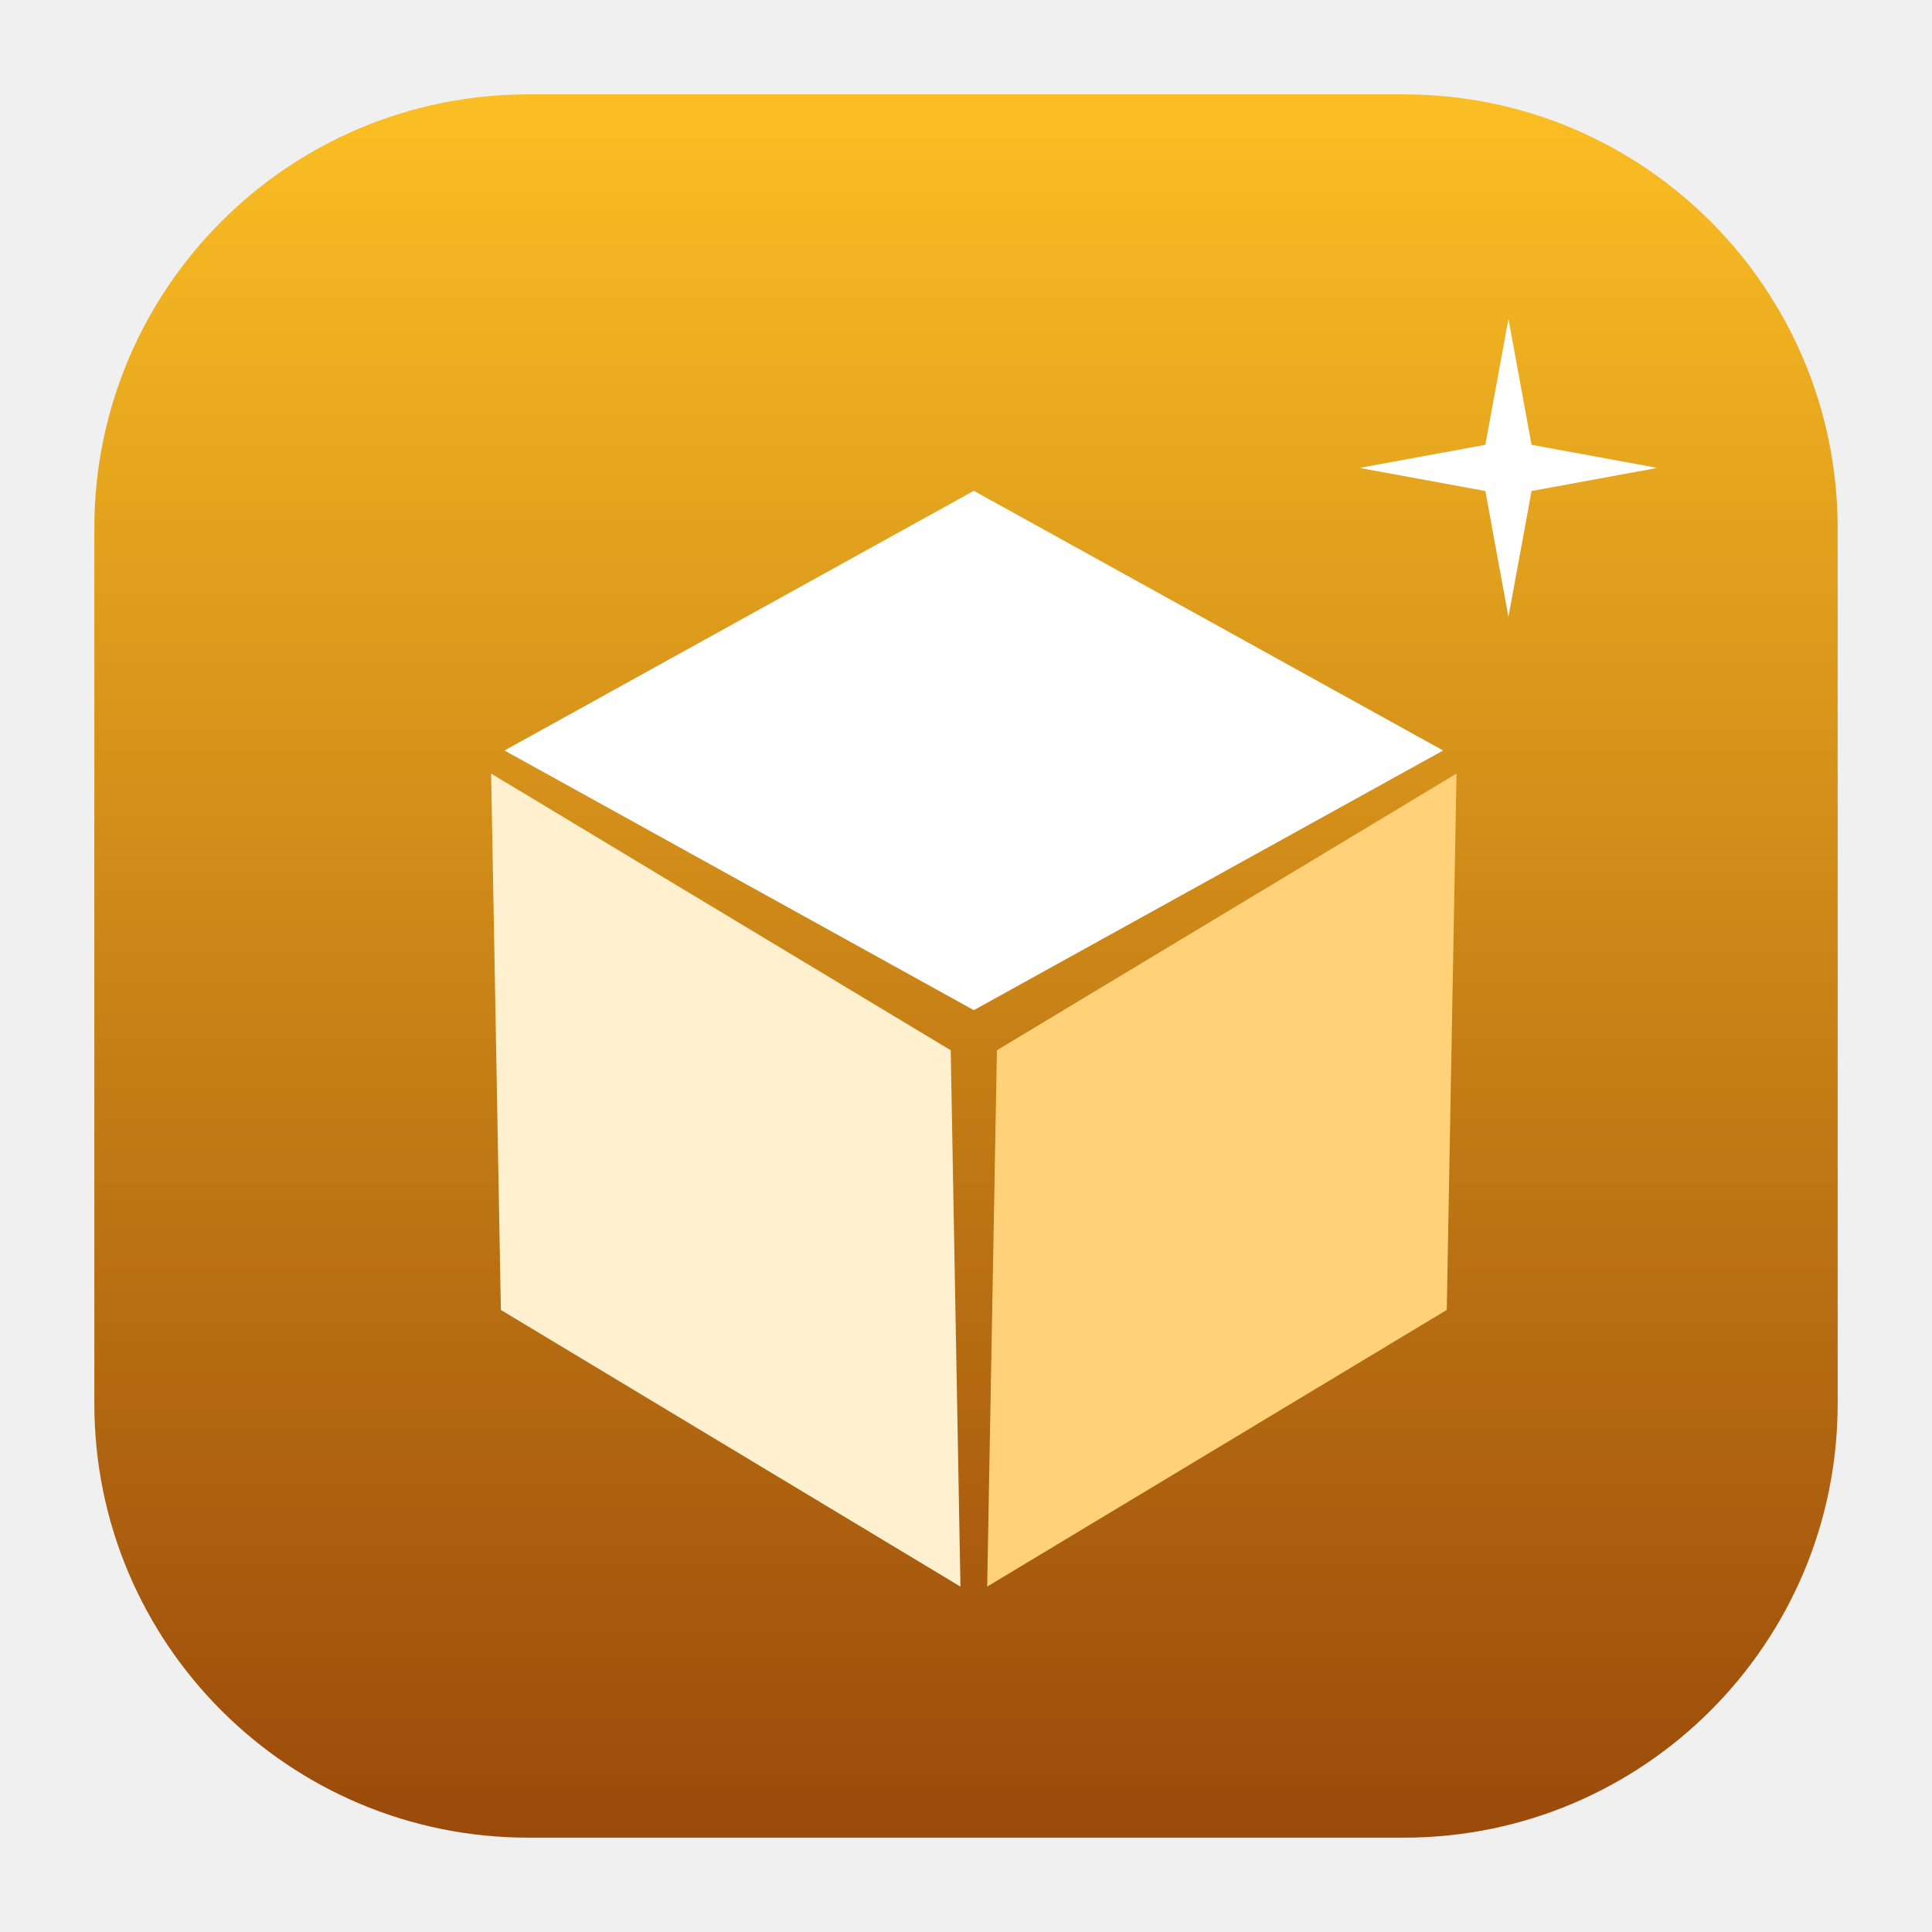
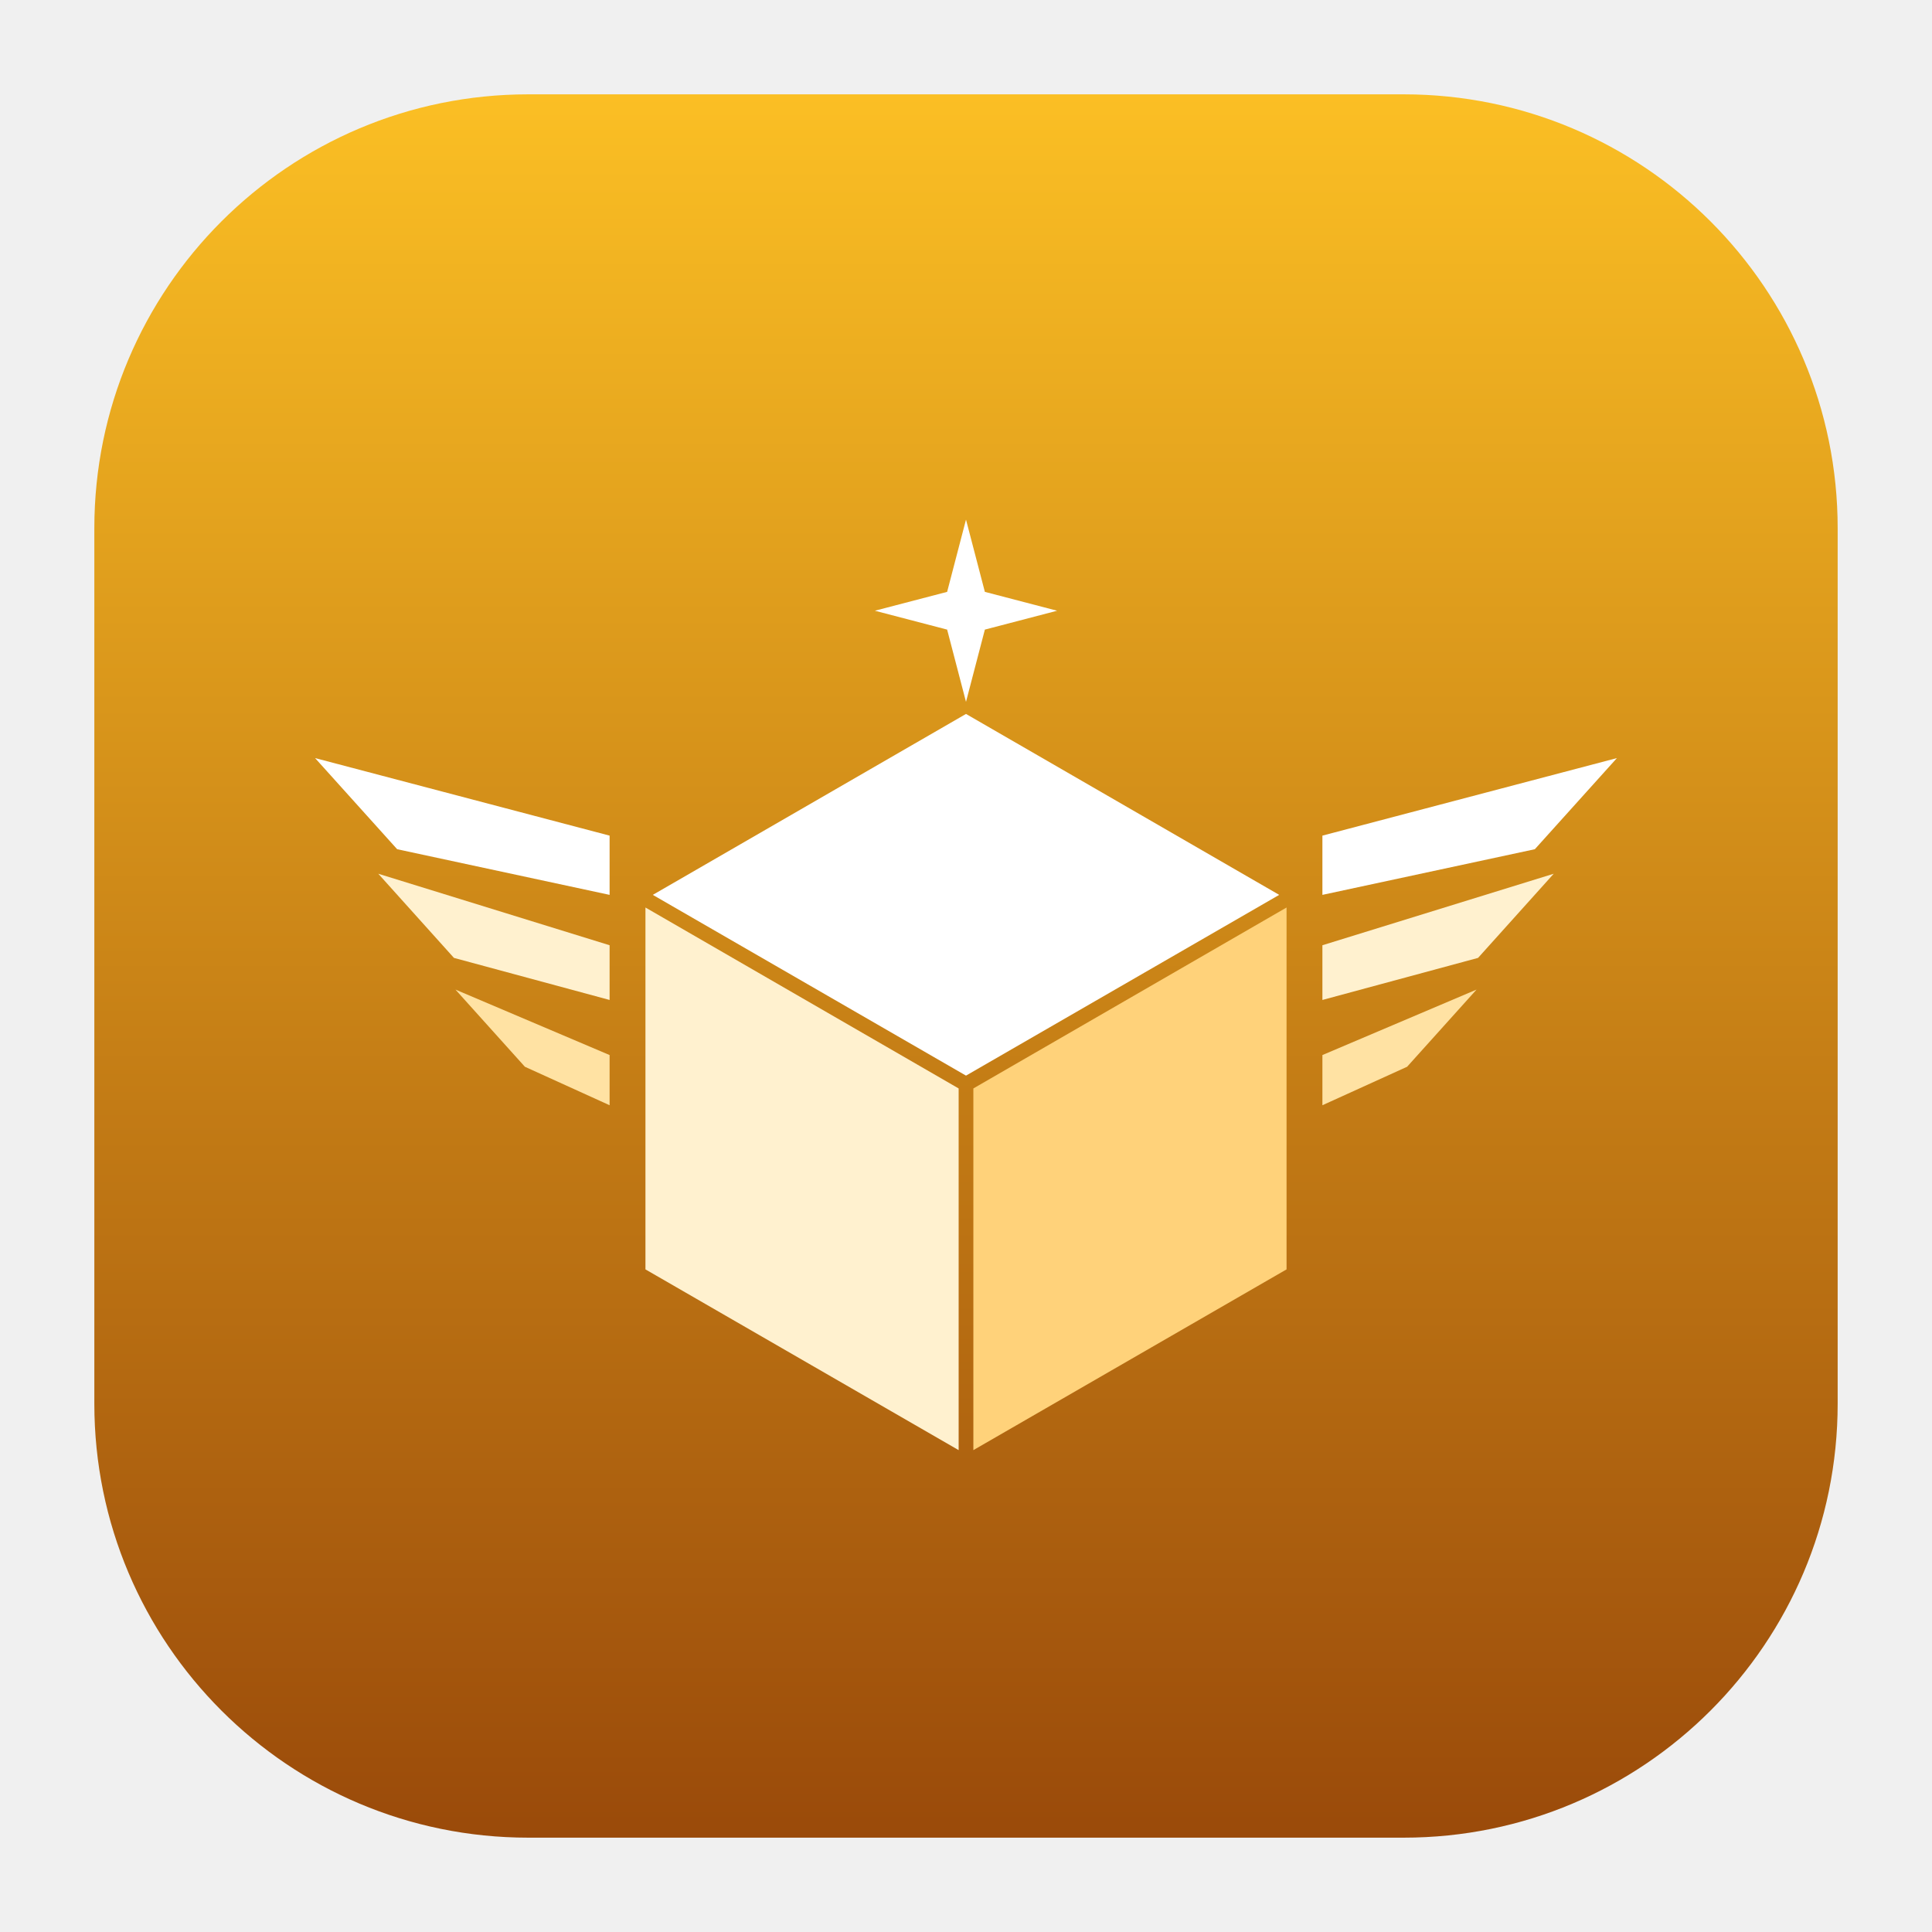
<svg xmlns="http://www.w3.org/2000/svg" width="1024" height="1024" viewBox="0 0 1024 1024">
  <defs>
    <linearGradient id="bg" x1="0" y1="0" x2="0" y2="1">
      <stop offset="0" stop-color="#fbbf24" />
      <stop offset="1" stop-color="#9a4a0a" />
    </linearGradient>
  </defs>
  <rect x="50" y="50" width="924" height="924" rx="230" ry="230" fill="url(#bg)" />
-   <g transform="translate(-2 -5) scale(1.012)">
-     <polygon points="512.0,262.0 757.8,398.0 512.0,534.0 266.2,398.0" fill="#ffffff" />
-     <polygon points="259.2,410.1 499.9,555.0 505.0,835.9 264.3,691.0" fill="#fff1cf" />
-     <polygon points="524.1,555.0 764.8,410.1 759.7,691.0 519.0,835.9" fill="#ffd27a" />
-     <polygon points="792.0,172.0 804.1,237.9 870.0,250.0 804.1,262.1 792.0,328.0 779.9,262.1 714.0,250.0 779.9,237.9" fill="#ffffff" />
-   </g>
+   <polygon points="323.1,442.9 167.0,401.8 210.5,450.1 323.1,474.3" fill="#ffffff" />
+   <polygon points="323.1,501.0 200.5,463.1 240.6,507.7 323.1,530.0" fill="#fff1cf" />
+   <polygon points="323.1,559.2 241.4,524.5 278.2,565.4 323.1,585.8" fill="#ffe2a3" />
+   <polygon points="700.9,442.9 857.0,401.8 813.5,450.1 700.9,474.3" fill="#ffffff" />
+   <polygon points="700.9,501.0 823.5,463.1 783.4,507.7 700.9,530.0" fill="#fff1cf" />
+   <polygon points="700.9,559.2 782.6,524.5 745.8,565.4 700.9,585.8" fill="#ffe2a3" />
+   <polygon points="342.1,481.0 508.1,576.9 508.1,768.6 342.1,672.8" fill="#fff1cf" />
+   <polygon points="681.9,481.0 515.9,576.9 515.9,768.6 681.9,672.8" fill="#ffd27a" />
+   <polygon points="512.0,378.4 678.0,474.3 512.0,570.1 346.0,474.3" fill="#ffffff" />
+   <polygon points="512.0,275.4 522.0,313.7 560.3,323.7 522.0,333.7 512.0,372.0 502.0,333.7 463.7,323.7 502.0,313.7" fill="#ffffff" />
</svg>
